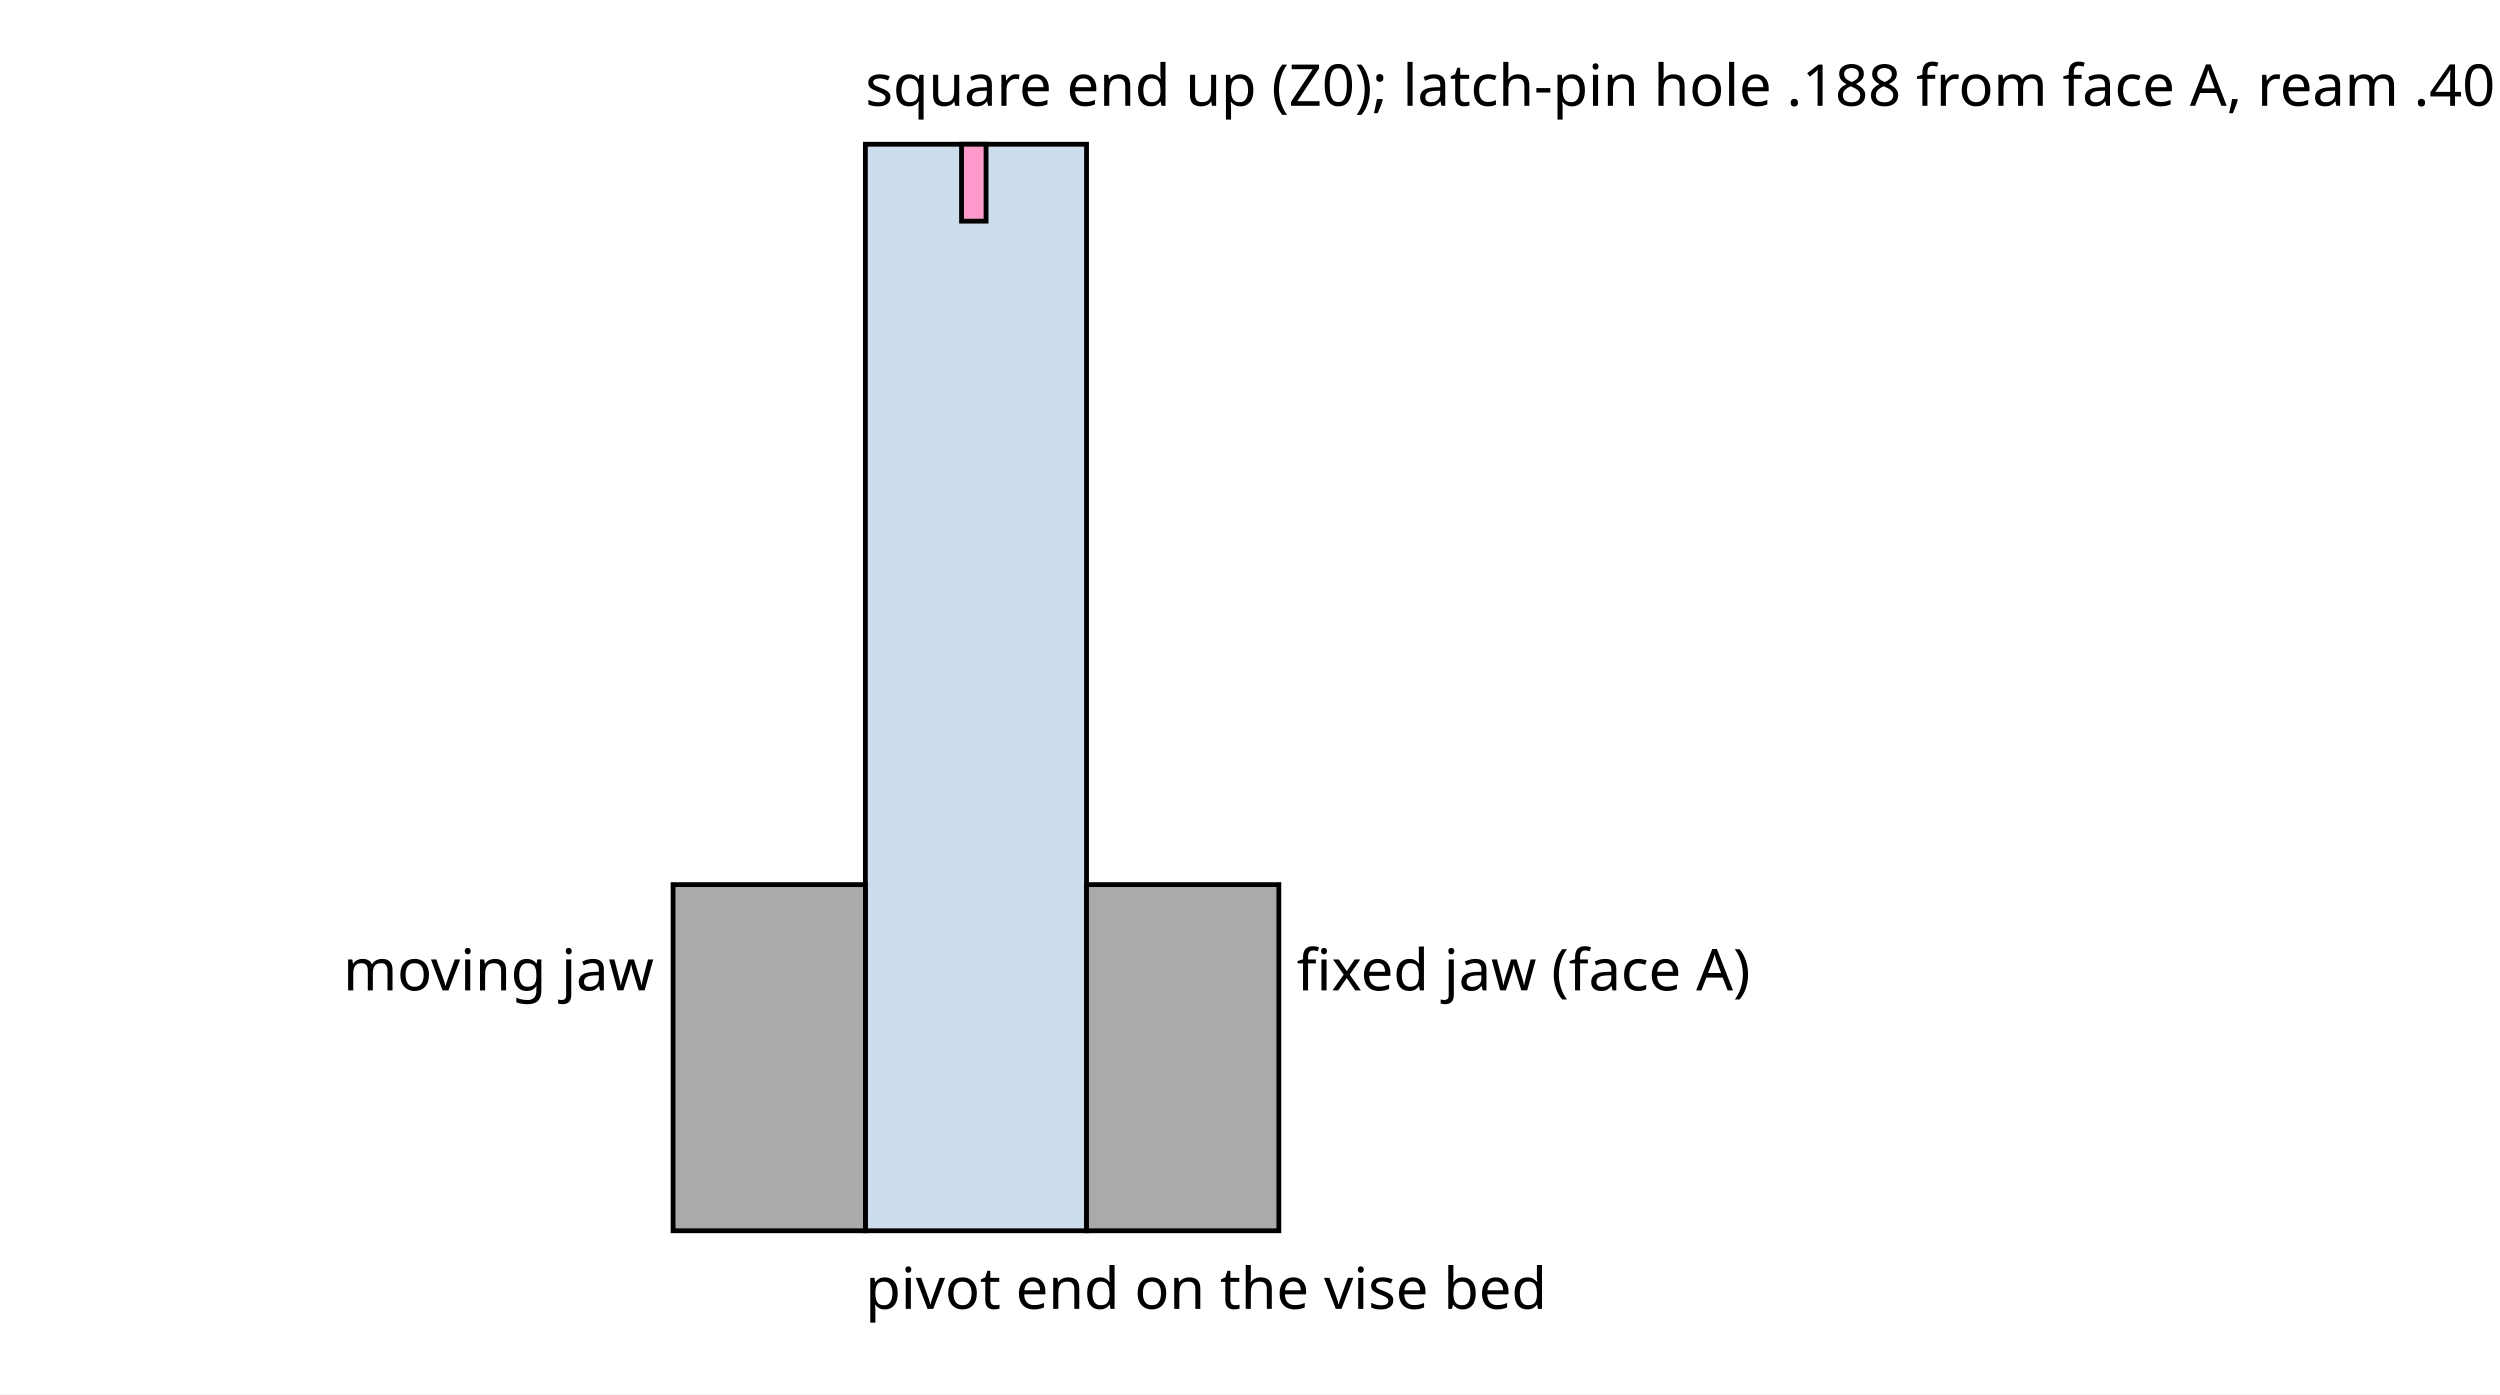
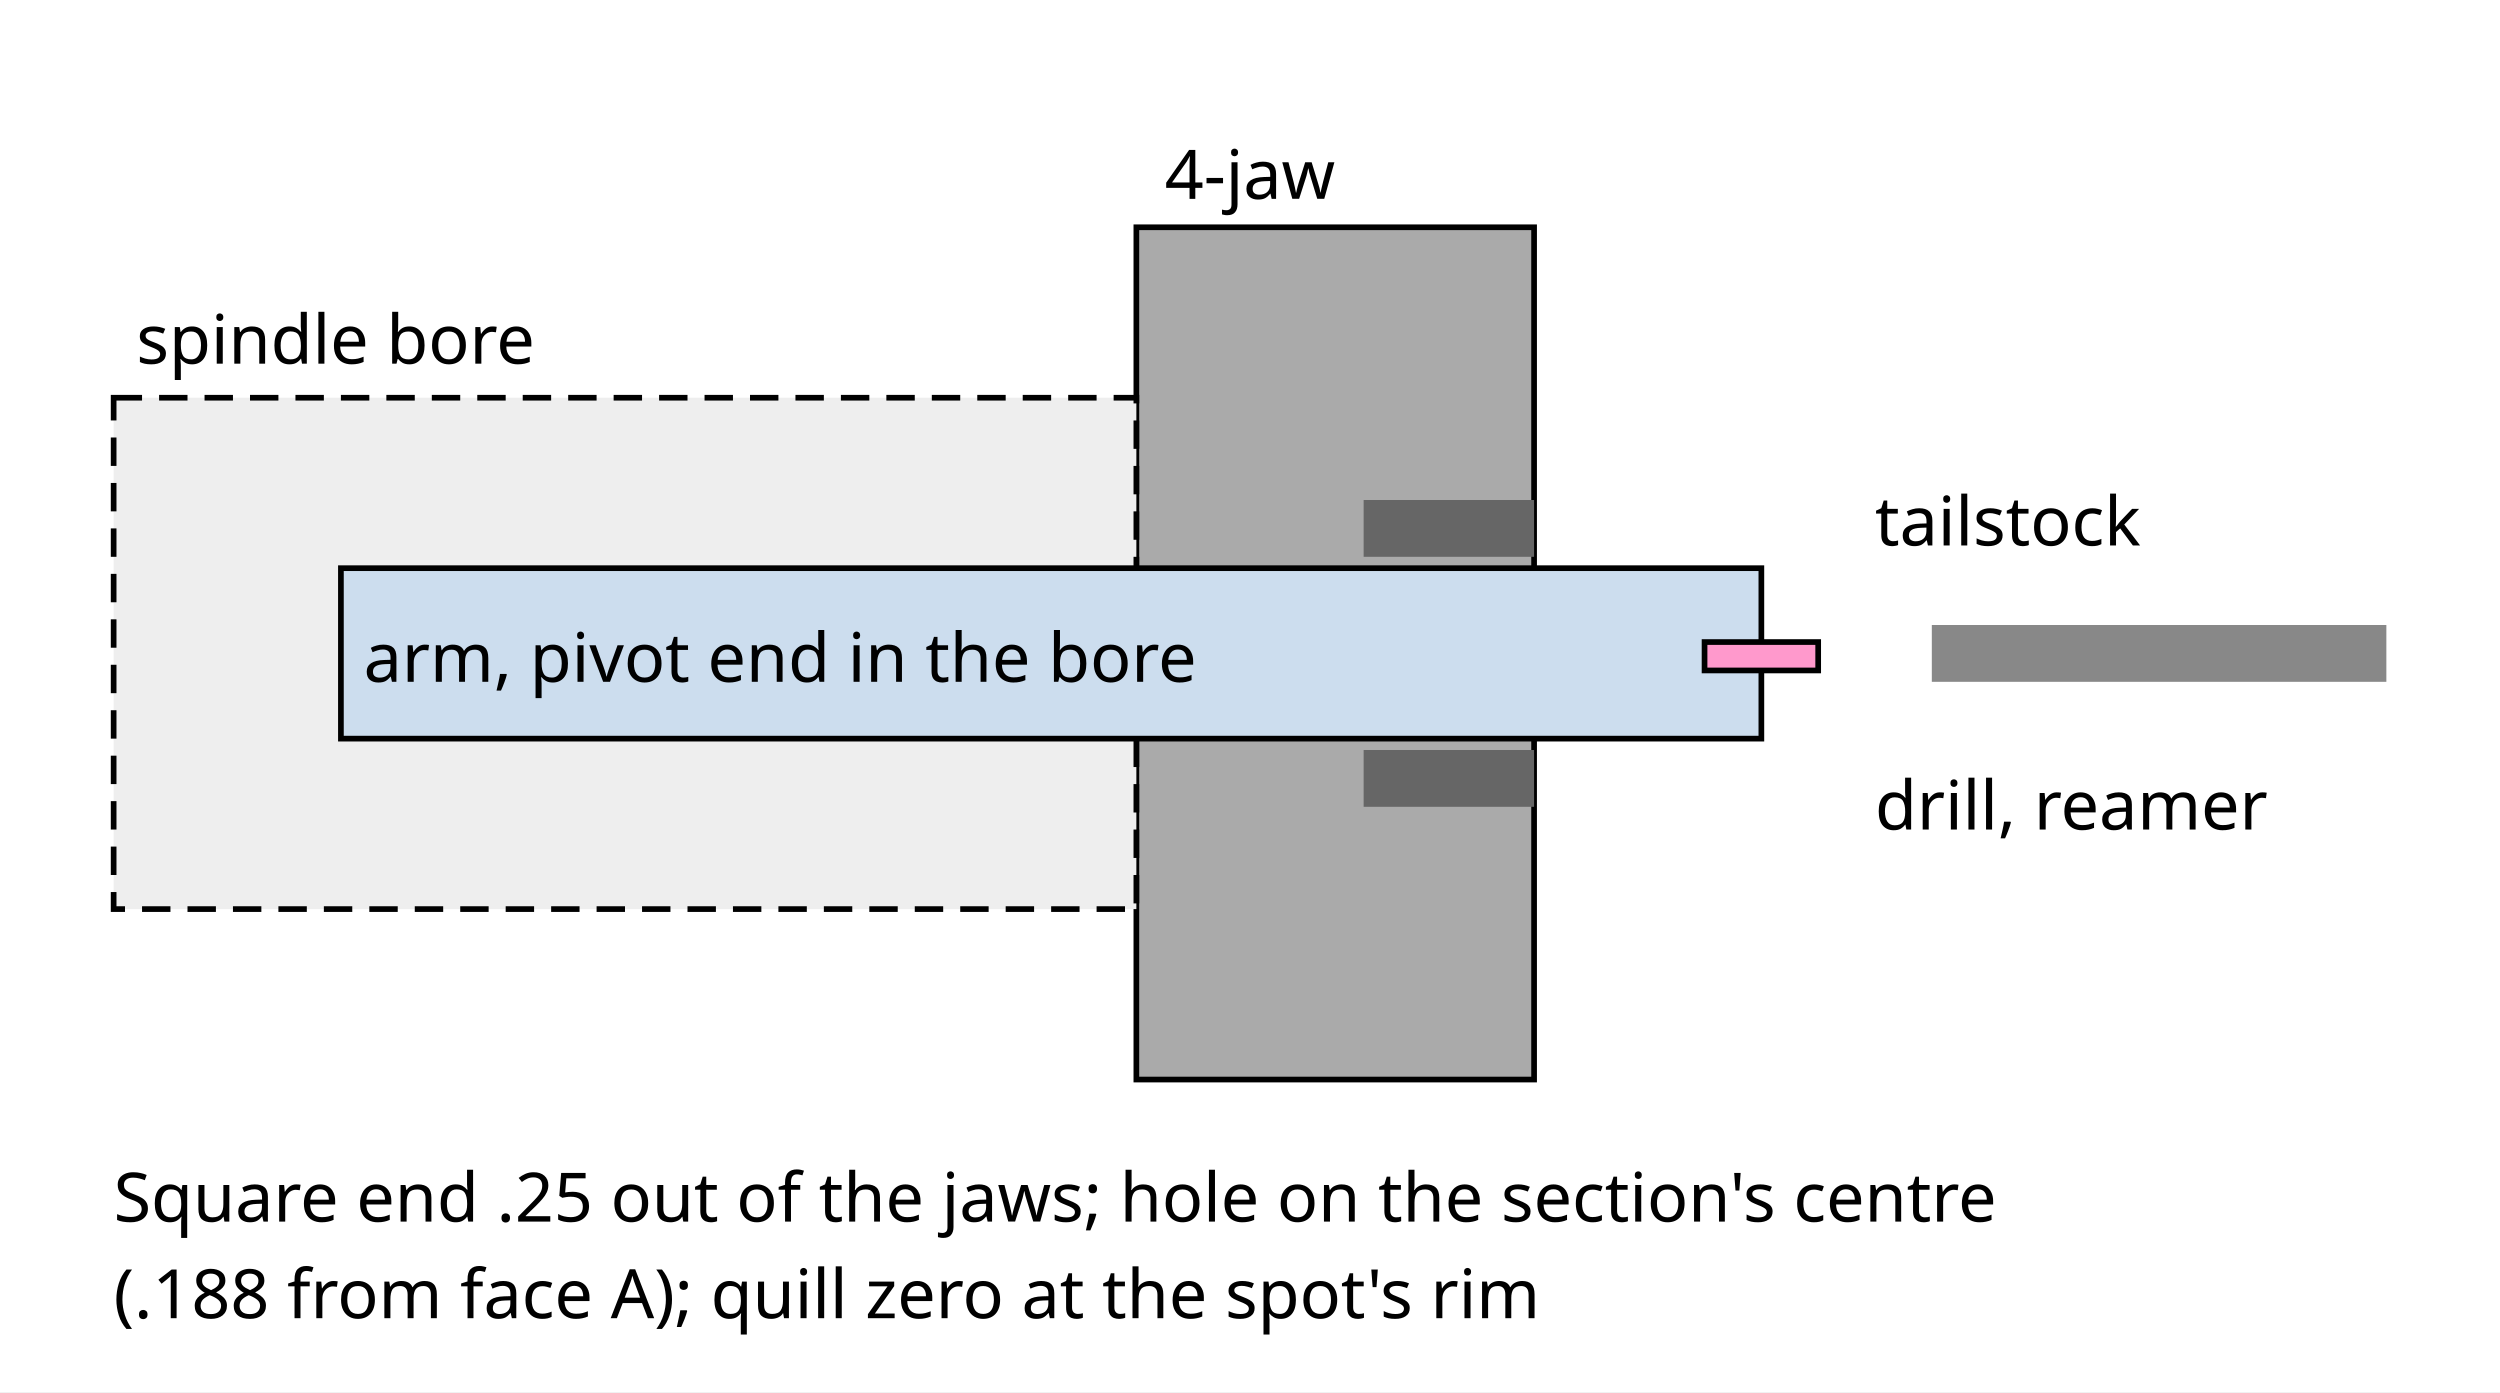
- <svg xmlns="http://www.w3.org/2000/svg" width="520" height="290" viewBox="0 0 520 290" font-family="sans-serif" font-size="12">
-   <rect width="520" height="290" fill="#fff" />
-   <rect x="180" y="30" width="46" height="226" fill="#cde" stroke="#000" />
-   <rect x="226" y="184" width="40" height="72" fill="#aaa" stroke="#000" />
-   <text x="269.72" y="206.0" text-anchor="start">fixed jaw (face A)</text>
-   <rect x="140" y="184" width="40" height="72" fill="#aaa" stroke="#000" />
-   <text x="136" y="206.0" text-anchor="end">moving jaw</text>
-   <rect x="200" y="30" width="5.1" height="16" fill="#f9c" stroke="#000" />
-   <text x="180" y="22" text-anchor="start">square end up (Z0); latch-pin hole .188 from face A, ream .40 deep</text>
-   <text x="180" y="272.24" text-anchor="start">pivot end on the vise bed</text>
+ <svg xmlns="http://www.w3.org/2000/svg" width="440" height="245" viewBox="0 0 440 245" font-family="sans-serif" font-size="12">
+   <rect width="440" height="245" fill="#fff" />
+   <rect x="200" y="40" width="70" height="150" fill="#aaa" stroke="#000" />
+   <text x="205" y="35" text-anchor="start">4-jaw</text>
+   <rect x="20" y="70" width="180" height="90" fill="#eee" stroke="#000" stroke-dasharray="5 3" />
+   <text x="24" y="64" text-anchor="start">spindle bore</text>
+   <rect x="60" y="100" width="250" height="30" fill="#cde" stroke="#000" />
+   <text x="64" y="120" text-anchor="start">arm, pivot end in the bore</text>
+   <rect x="240" y="88" width="30" height="10" fill="#666" />
+   <rect x="240" y="132" width="30" height="10" fill="#666" />
+   <rect x="300" y="113" width="20" height="5" fill="#f9c" stroke="#000" />
+   <rect x="340" y="110" width="80" height="10" fill="#888" />
+   <text x="330" y="96" text-anchor="start">tailstock</text>
+   <text x="330" y="146" text-anchor="start">drill, reamer</text>
+   <text x="20" y="215" text-anchor="start">Square end .25 out of the jaws; hole on the section's centre</text>
+   <text x="20" y="232" text-anchor="start">(.188 from face A); quill zero at the spot's rim</text>
</svg>
